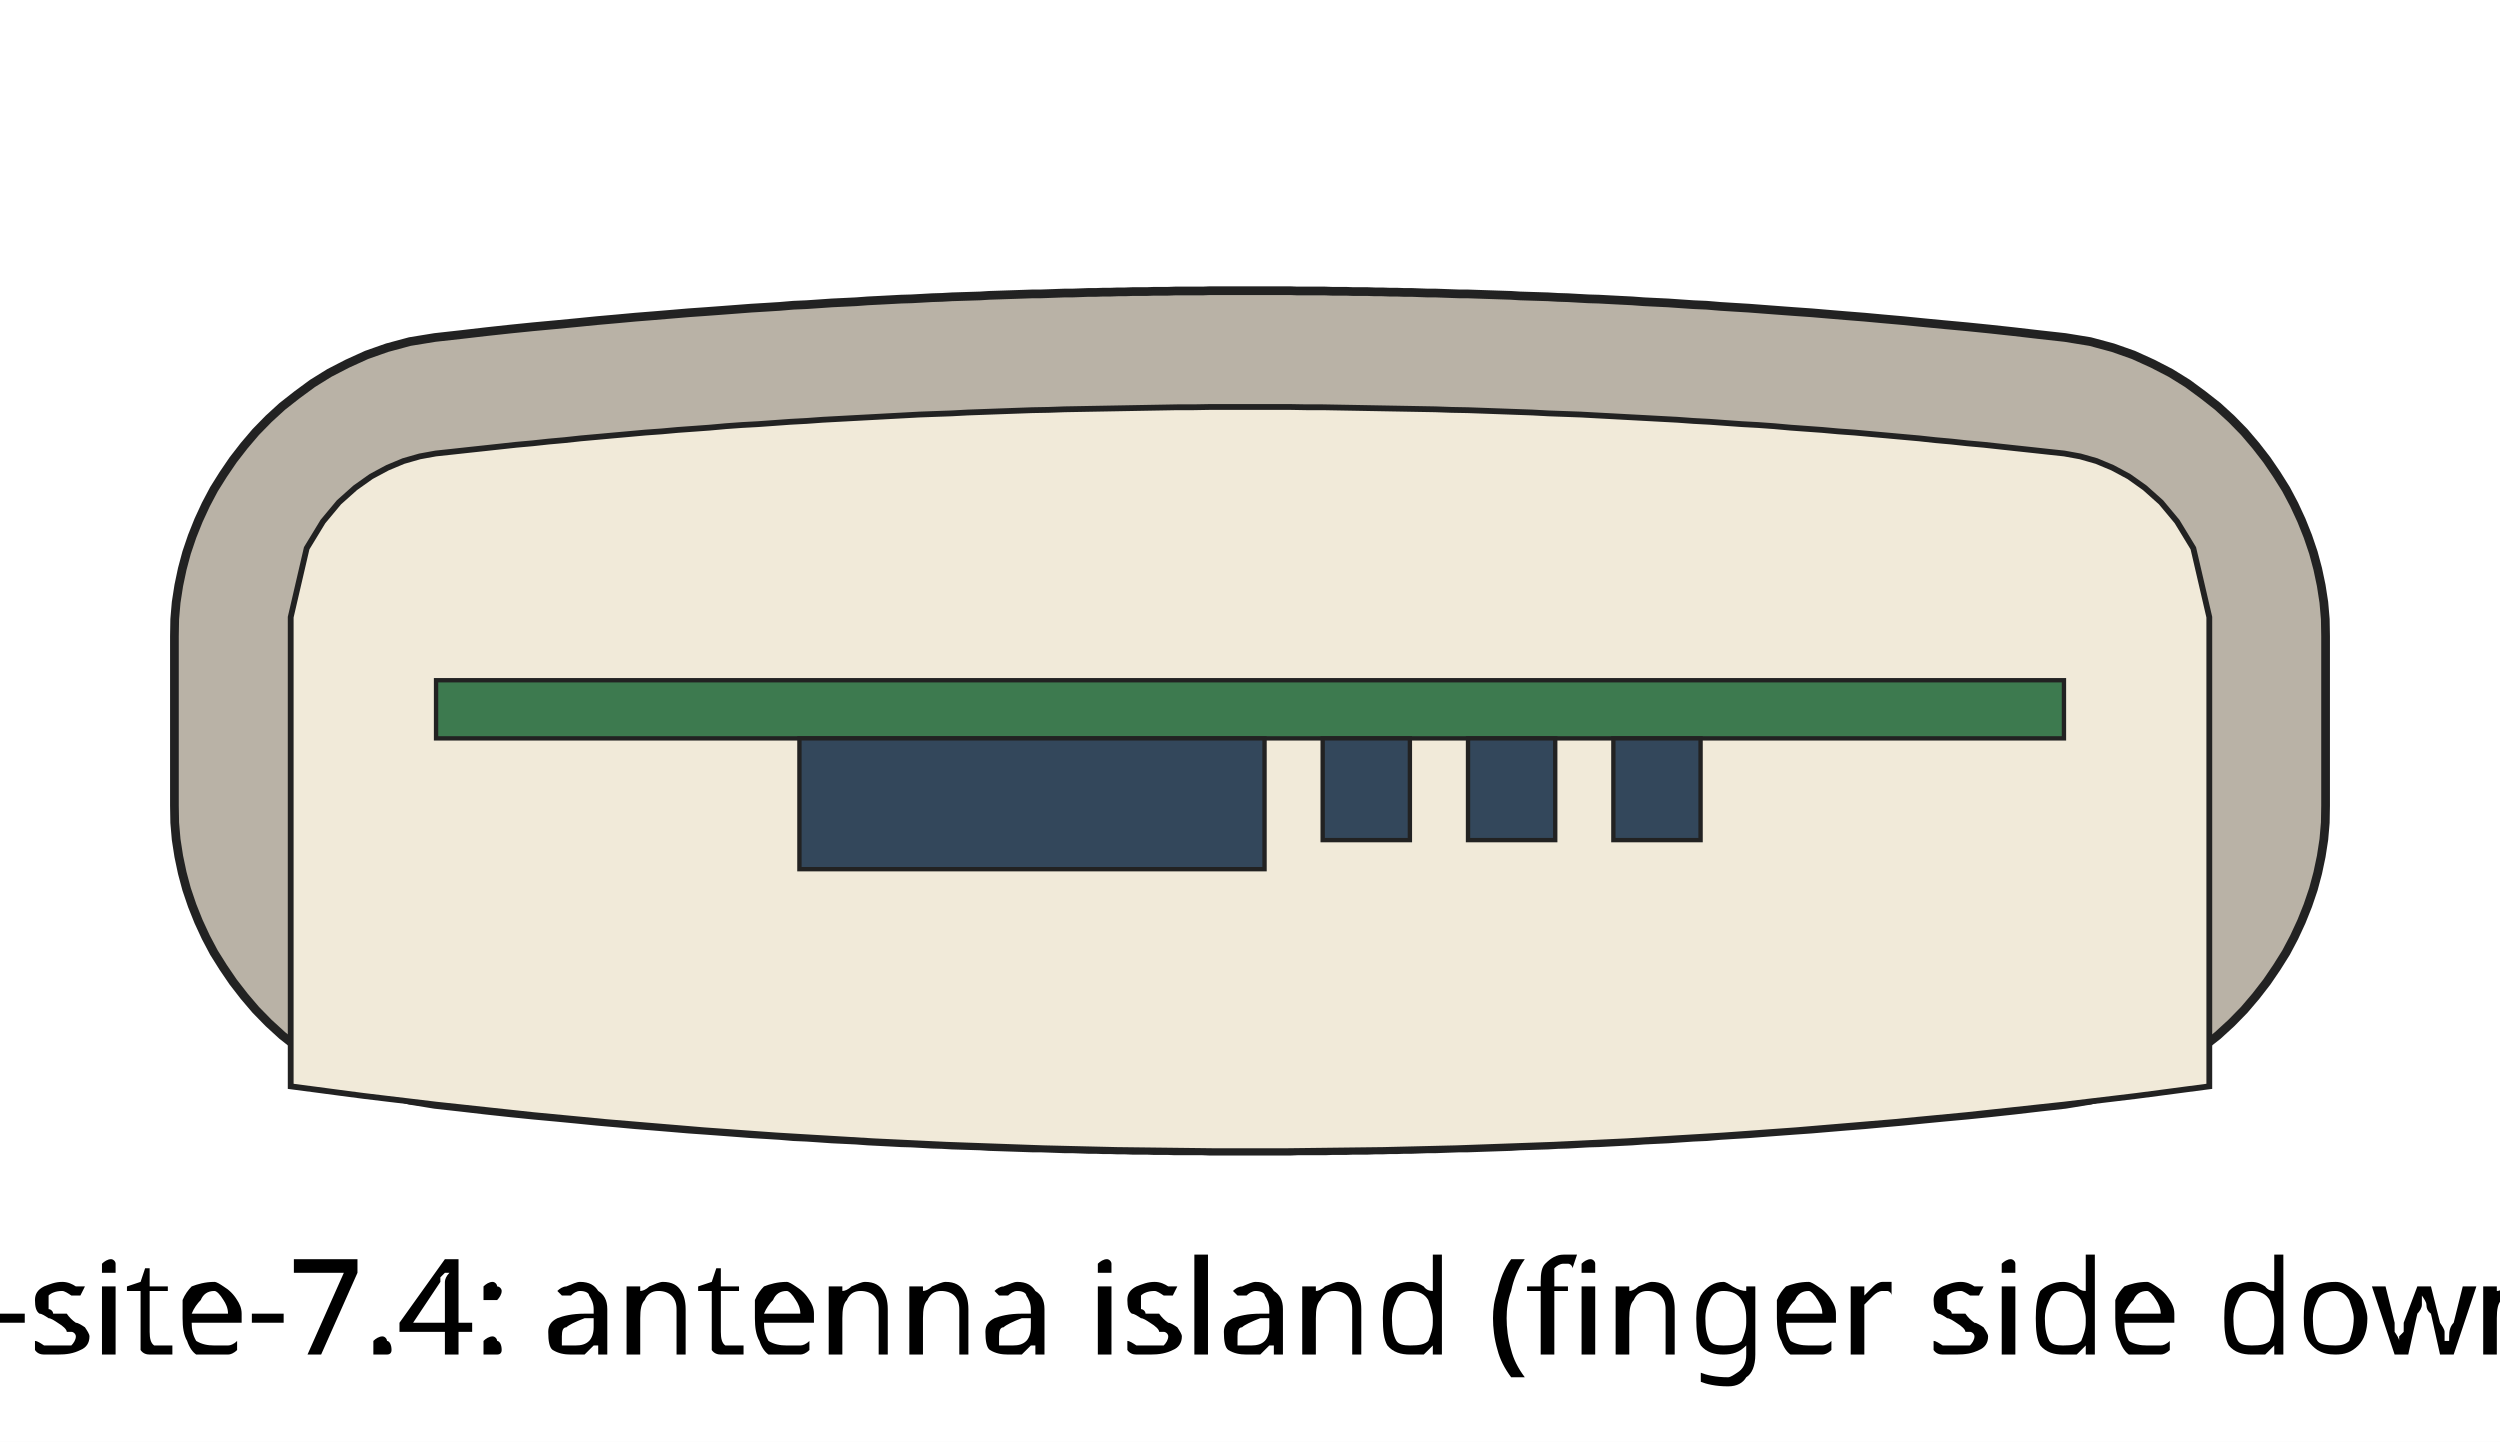
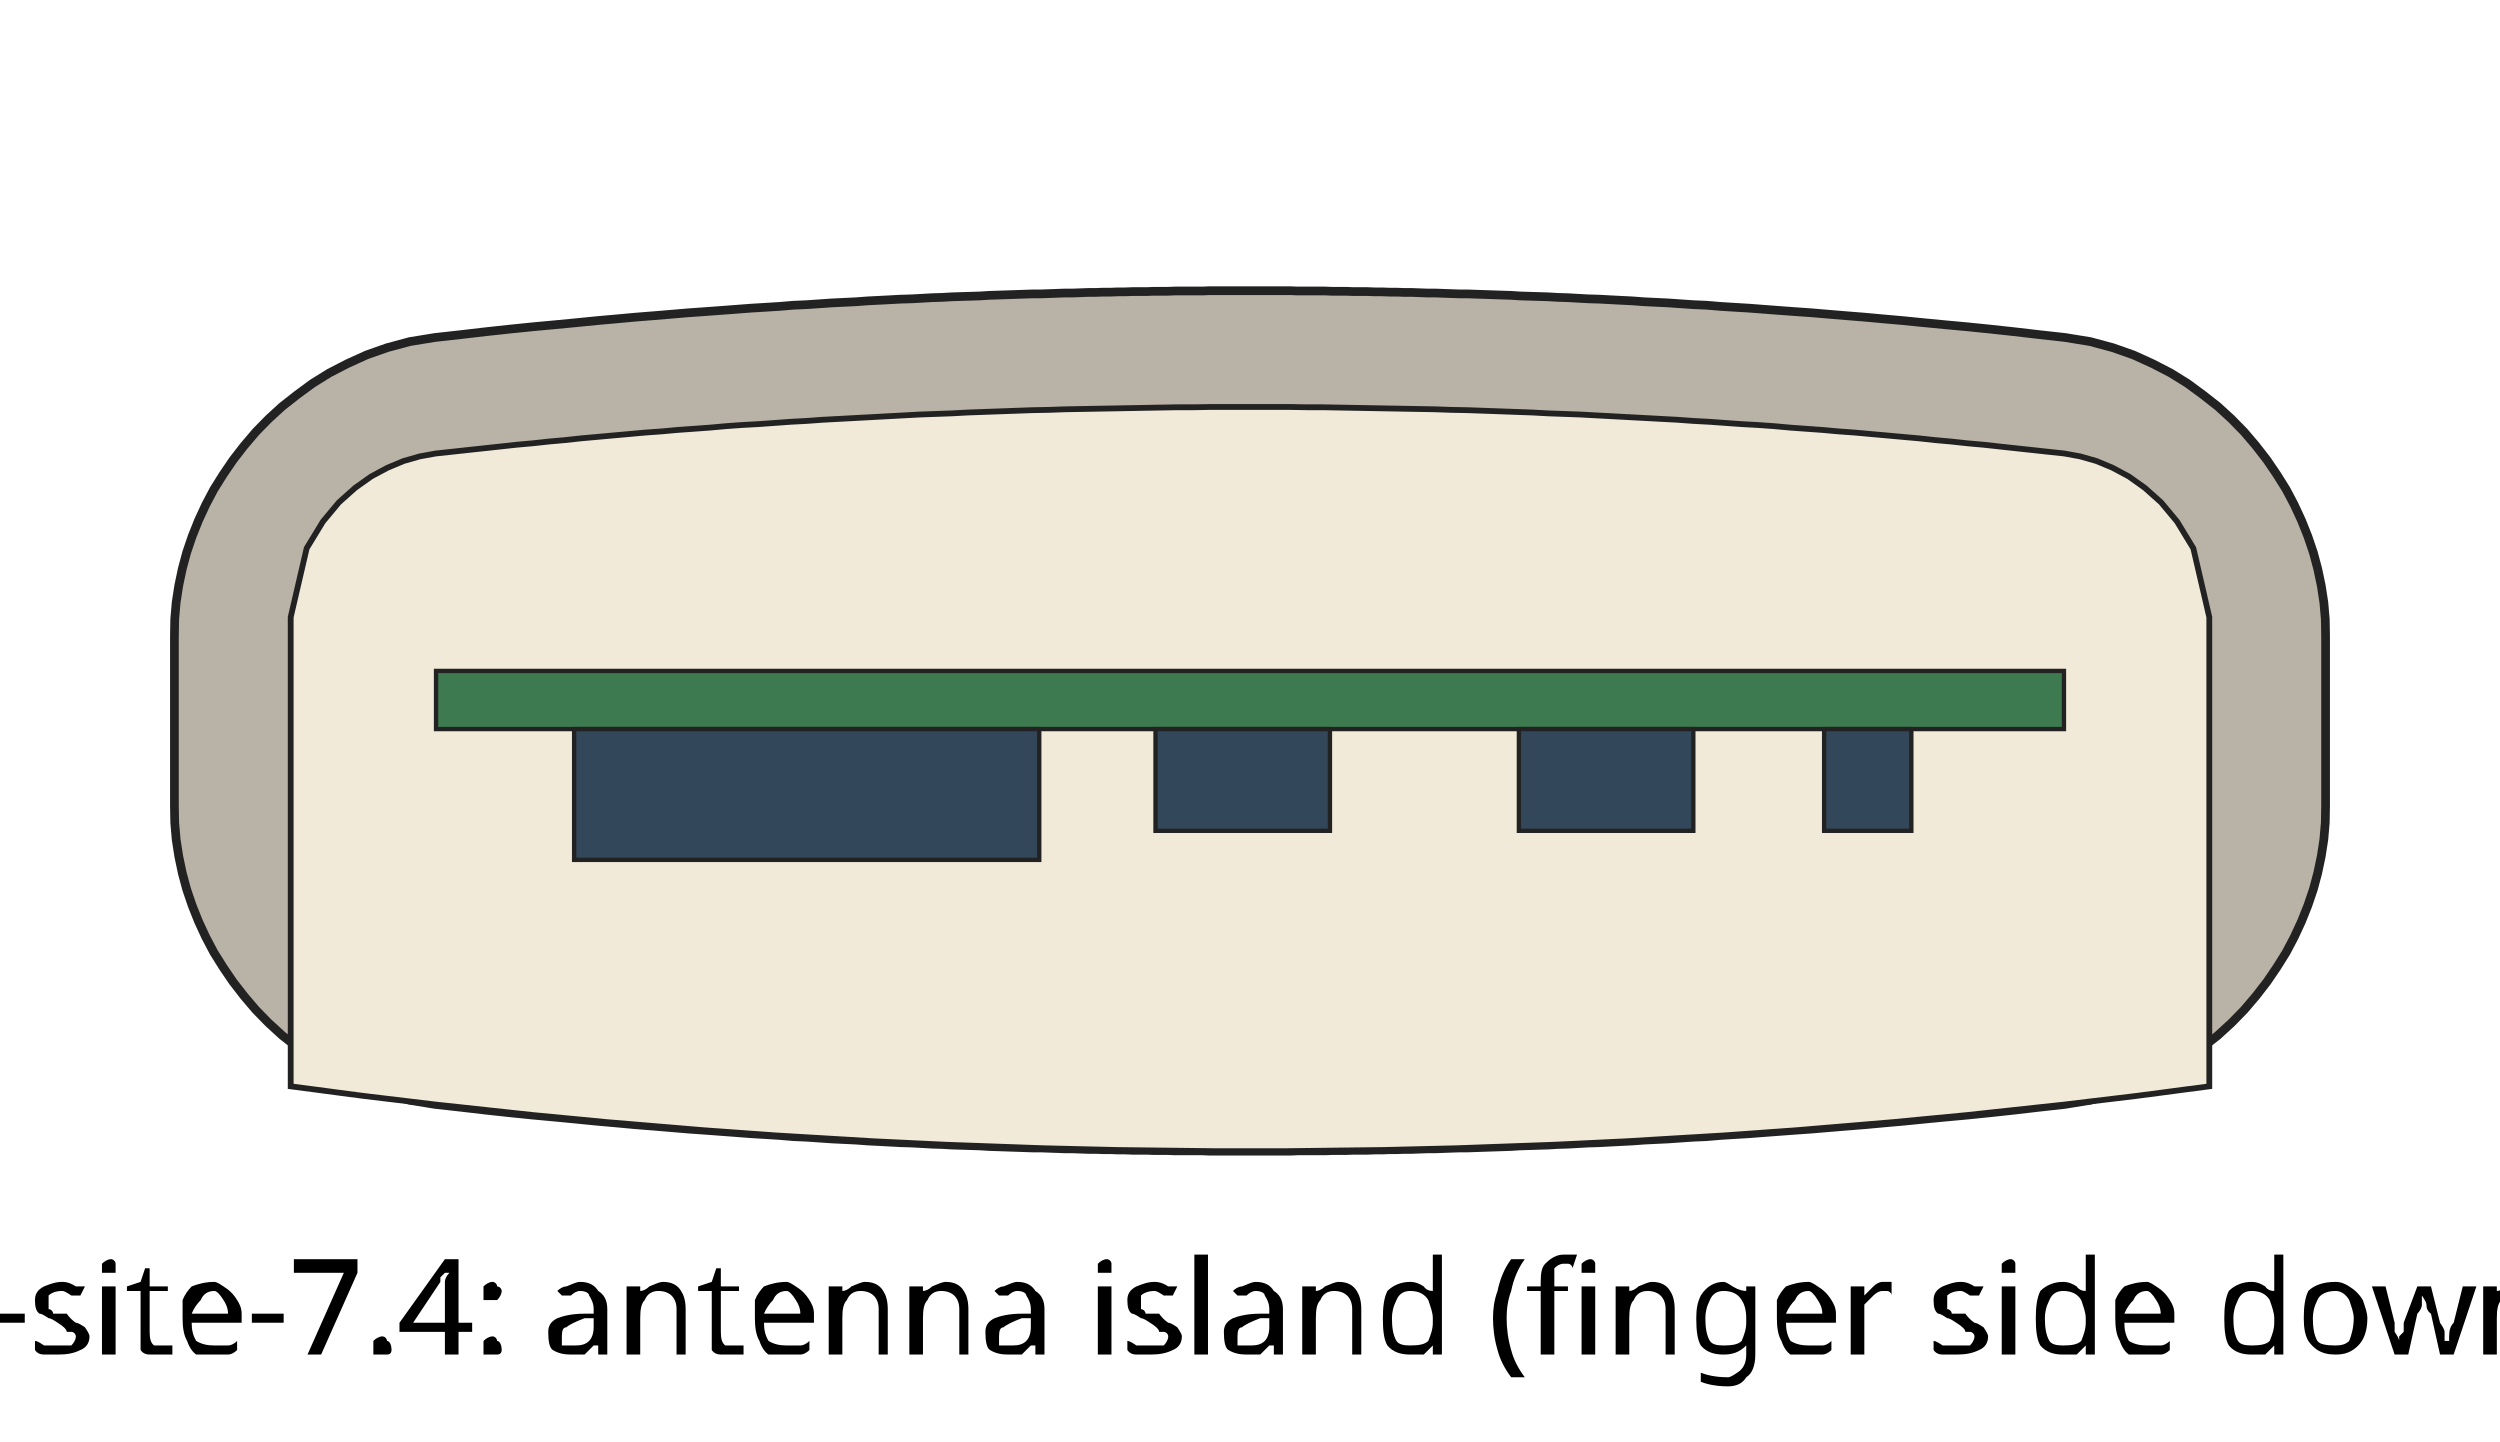
<svg xmlns="http://www.w3.org/2000/svg" viewBox="-4.30 -2.48 8.60 4.96" width="640" font-family="sans-serif">
  <rect x="-4.30" y="-2.48" width="8.60" height="4.96" fill="#fff" />
  <polygon points="0.000,-1.480 0.023,-1.480 0.047,-1.480 0.070,-1.480 0.093,-1.480 0.116,-1.480 0.140,-1.480 0.163,-1.479 0.187,-1.479 0.211,-1.479 0.234,-1.479 0.258,-1.479 0.282,-1.478 0.306,-1.478 0.330,-1.478 0.355,-1.477 0.379,-1.477 0.404,-1.477 0.429,-1.476 0.454,-1.476 0.479,-1.475 0.505,-1.475 0.531,-1.474 0.557,-1.474 0.583,-1.473 0.610,-1.472 0.637,-1.472 0.664,-1.471 0.692,-1.470 0.720,-1.469 0.748,-1.469 0.777,-1.468 0.806,-1.467 0.836,-1.466 0.866,-1.465 0.897,-1.464 0.928,-1.462 0.960,-1.461 0.992,-1.460 1.025,-1.459 1.059,-1.457 1.093,-1.456 1.128,-1.454 1.164,-1.452 1.200,-1.451 1.237,-1.449 1.275,-1.447 1.315,-1.445 1.355,-1.442 1.396,-1.440 1.438,-1.438 1.481,-1.435 1.525,-1.432 1.571,-1.430 1.618,-1.426 1.666,-1.423 1.716,-1.420 1.768,-1.416 1.821,-1.412 1.875,-1.408 1.932,-1.404 1.991,-1.399 2.051,-1.394 2.114,-1.389 2.179,-1.383 2.247,-1.377 2.317,-1.370 2.390,-1.363 2.466,-1.356 2.545,-1.348 2.628,-1.339 2.714,-1.329 2.804,-1.319 2.890,-1.305 2.968,-1.284 3.039,-1.259 3.105,-1.229 3.167,-1.197 3.225,-1.161 3.278,-1.122 3.329,-1.082 3.376,-1.039 3.420,-0.994 3.460,-0.947 3.498,-0.898 3.532,-0.848 3.564,-0.797 3.592,-0.744 3.617,-0.690 3.639,-0.635 3.658,-0.579 3.673,-0.523 3.685,-0.466 3.694,-0.408 3.699,-0.350 3.700,-0.291 3.700,-0.233 3.700,-0.174 3.700,-0.116 3.700,-0.058 3.700,-0.000 3.700,0.058 3.700,0.116 3.700,0.174 3.700,0.233 3.700,0.291 3.699,0.350 3.694,0.408 3.685,0.466 3.673,0.523 3.658,0.579 3.639,0.635 3.617,0.690 3.592,0.744 3.564,0.797 3.532,0.848 3.498,0.898 3.460,0.947 3.420,0.994 3.376,1.039 3.329,1.082 3.278,1.122 3.225,1.161 3.167,1.197 3.105,1.229 3.039,1.259 2.968,1.284 2.890,1.305 2.804,1.319 2.714,1.329 2.628,1.339 2.545,1.348 2.466,1.356 2.390,1.363 2.317,1.370 2.247,1.377 2.179,1.383 2.114,1.389 2.051,1.394 1.991,1.399 1.932,1.404 1.875,1.408 1.821,1.412 1.768,1.416 1.716,1.420 1.666,1.423 1.618,1.426 1.571,1.430 1.525,1.432 1.481,1.435 1.438,1.438 1.396,1.440 1.355,1.442 1.315,1.445 1.275,1.447 1.237,1.449 1.200,1.451 1.164,1.452 1.128,1.454 1.093,1.456 1.059,1.457 1.025,1.459 0.992,1.460 0.960,1.461 0.928,1.462 0.897,1.464 0.866,1.465 0.836,1.466 0.806,1.467 0.777,1.468 0.748,1.469 0.720,1.469 0.692,1.470 0.664,1.471 0.637,1.472 0.610,1.472 0.583,1.473 0.557,1.474 0.531,1.474 0.505,1.475 0.479,1.475 0.454,1.476 0.429,1.476 0.404,1.477 0.379,1.477 0.355,1.477 0.330,1.478 0.306,1.478 0.282,1.478 0.258,1.479 0.234,1.479 0.211,1.479 0.187,1.479 0.163,1.479 0.140,1.480 0.116,1.480 0.093,1.480 0.070,1.480 0.047,1.480 0.023,1.480 0.000,1.480 -0.023,1.480 -0.047,1.480 -0.070,1.480 -0.093,1.480 -0.116,1.480 -0.140,1.480 -0.163,1.479 -0.187,1.479 -0.211,1.479 -0.234,1.479 -0.258,1.479 -0.282,1.478 -0.306,1.478 -0.330,1.478 -0.355,1.477 -0.379,1.477 -0.404,1.477 -0.429,1.476 -0.454,1.476 -0.479,1.475 -0.505,1.475 -0.531,1.474 -0.557,1.474 -0.583,1.473 -0.610,1.472 -0.637,1.472 -0.664,1.471 -0.692,1.470 -0.720,1.469 -0.748,1.469 -0.777,1.468 -0.806,1.467 -0.836,1.466 -0.866,1.465 -0.897,1.464 -0.928,1.462 -0.960,1.461 -0.992,1.460 -1.025,1.459 -1.059,1.457 -1.093,1.456 -1.128,1.454 -1.164,1.452 -1.200,1.451 -1.237,1.449 -1.275,1.447 -1.315,1.445 -1.355,1.442 -1.396,1.440 -1.438,1.438 -1.481,1.435 -1.525,1.432 -1.571,1.430 -1.618,1.426 -1.666,1.423 -1.716,1.420 -1.768,1.416 -1.821,1.412 -1.875,1.408 -1.932,1.404 -1.991,1.399 -2.051,1.394 -2.114,1.389 -2.179,1.383 -2.247,1.377 -2.317,1.370 -2.390,1.363 -2.466,1.356 -2.545,1.348 -2.628,1.339 -2.714,1.329 -2.804,1.319 -2.890,1.305 -2.968,1.284 -3.039,1.259 -3.105,1.229 -3.167,1.197 -3.225,1.161 -3.278,1.122 -3.329,1.082 -3.376,1.039 -3.420,0.994 -3.460,0.947 -3.498,0.898 -3.532,0.848 -3.564,0.797 -3.592,0.744 -3.617,0.690 -3.639,0.635 -3.658,0.579 -3.673,0.523 -3.685,0.466 -3.694,0.408 -3.699,0.350 -3.700,0.291 -3.700,0.233 -3.700,0.174 -3.700,0.116 -3.700,0.058 -3.700,0.000 -3.700,-0.058 -3.700,-0.116 -3.700,-0.174 -3.700,-0.233 -3.700,-0.291 -3.699,-0.350 -3.694,-0.408 -3.685,-0.466 -3.673,-0.523 -3.658,-0.579 -3.639,-0.635 -3.617,-0.690 -3.592,-0.744 -3.564,-0.797 -3.532,-0.848 -3.498,-0.898 -3.460,-0.947 -3.420,-0.994 -3.376,-1.039 -3.329,-1.082 -3.278,-1.122 -3.225,-1.161 -3.167,-1.197 -3.105,-1.229 -3.039,-1.259 -2.968,-1.284 -2.890,-1.305 -2.804,-1.319 -2.714,-1.329 -2.628,-1.339 -2.545,-1.348 -2.466,-1.356 -2.390,-1.363 -2.317,-1.370 -2.247,-1.377 -2.179,-1.383 -2.114,-1.389 -2.051,-1.394 -1.991,-1.399 -1.932,-1.404 -1.875,-1.408 -1.821,-1.412 -1.768,-1.416 -1.716,-1.420 -1.666,-1.423 -1.618,-1.426 -1.571,-1.430 -1.525,-1.432 -1.481,-1.435 -1.438,-1.438 -1.396,-1.440 -1.355,-1.442 -1.315,-1.445 -1.275,-1.447 -1.237,-1.449 -1.200,-1.451 -1.164,-1.452 -1.128,-1.454 -1.093,-1.456 -1.059,-1.457 -1.025,-1.459 -0.992,-1.460 -0.960,-1.461 -0.928,-1.462 -0.897,-1.464 -0.866,-1.465 -0.836,-1.466 -0.806,-1.467 -0.777,-1.468 -0.748,-1.469 -0.720,-1.469 -0.692,-1.470 -0.664,-1.471 -0.637,-1.472 -0.610,-1.472 -0.583,-1.473 -0.557,-1.474 -0.531,-1.474 -0.505,-1.475 -0.479,-1.475 -0.454,-1.476 -0.429,-1.476 -0.404,-1.477 -0.379,-1.477 -0.355,-1.477 -0.330,-1.478 -0.306,-1.478 -0.282,-1.478 -0.258,-1.479 -0.234,-1.479 -0.211,-1.479 -0.187,-1.479 -0.163,-1.479 -0.140,-1.480 -0.116,-1.480 -0.093,-1.480 -0.070,-1.480 -0.047,-1.480 -0.023,-1.480" fill="#b9b2a6" stroke="#222" stroke-width="0.03" />
  <polygon points="-3.300,-0.357 -3.245,-0.594 -3.189,-0.686 -3.134,-0.752 -3.078,-0.802 -3.023,-0.841 -2.967,-0.871 -2.912,-0.894 -2.856,-0.910 -2.801,-0.920 -2.745,-0.926 -2.690,-0.932 -2.634,-0.938 -2.579,-0.944 -2.524,-0.950 -2.468,-0.955 -2.413,-0.961 -2.357,-0.966 -2.302,-0.972 -2.246,-0.977 -2.191,-0.982 -2.135,-0.987 -2.080,-0.992 -2.024,-0.996 -1.969,-1.001 -1.913,-1.005 -1.858,-1.009 -1.803,-1.014 -1.747,-1.018 -1.692,-1.021 -1.636,-1.025 -1.581,-1.029 -1.525,-1.032 -1.470,-1.036 -1.414,-1.039 -1.359,-1.042 -1.303,-1.045 -1.248,-1.048 -1.192,-1.051 -1.137,-1.054 -1.082,-1.056 -1.026,-1.058 -0.971,-1.061 -0.915,-1.063 -0.860,-1.065 -0.804,-1.067 -0.749,-1.069 -0.693,-1.070 -0.638,-1.072 -0.582,-1.073 -0.527,-1.074 -0.471,-1.075 -0.416,-1.076 -0.361,-1.077 -0.305,-1.078 -0.250,-1.079 -0.194,-1.079 -0.139,-1.080 -0.083,-1.080 -0.028,-1.080 0.028,-1.080 0.083,-1.080 0.139,-1.080 0.194,-1.079 0.250,-1.079 0.305,-1.078 0.361,-1.077 0.416,-1.076 0.471,-1.075 0.527,-1.074 0.582,-1.073 0.638,-1.072 0.693,-1.070 0.749,-1.069 0.804,-1.067 0.860,-1.065 0.915,-1.063 0.971,-1.061 1.026,-1.058 1.082,-1.056 1.137,-1.054 1.192,-1.051 1.248,-1.048 1.303,-1.045 1.359,-1.042 1.414,-1.039 1.470,-1.036 1.525,-1.032 1.581,-1.029 1.636,-1.025 1.692,-1.021 1.747,-1.018 1.803,-1.014 1.858,-1.009 1.913,-1.005 1.969,-1.001 2.024,-0.996 2.080,-0.992 2.135,-0.987 2.191,-0.982 2.246,-0.977 2.302,-0.972 2.357,-0.966 2.413,-0.961 2.468,-0.955 2.524,-0.950 2.579,-0.944 2.634,-0.938 2.690,-0.932 2.745,-0.926 2.801,-0.920 2.856,-0.910 2.912,-0.894 2.967,-0.871 3.023,-0.841 3.078,-0.802 3.134,-0.752 3.189,-0.686 3.245,-0.594 3.300,-0.357 3.300,1.257 3.216,1.268 3.133,1.279 3.049,1.290 2.966,1.300 2.882,1.310 2.799,1.320 2.715,1.329 2.632,1.338 2.548,1.347 2.465,1.356 2.381,1.364 2.297,1.372 2.214,1.380 2.130,1.387 2.047,1.394 1.963,1.401 1.880,1.408 1.796,1.414 1.713,1.420 1.629,1.426 1.546,1.431 1.462,1.436 1.378,1.441 1.295,1.446 1.211,1.450 1.128,1.454 1.044,1.458 0.961,1.461 0.877,1.464 0.794,1.467 0.710,1.470 0.627,1.472 0.543,1.474 0.459,1.476 0.376,1.477 0.292,1.478 0.209,1.479 0.125,1.480 0.042,1.480 -0.042,1.480 -0.125,1.480 -0.209,1.479 -0.292,1.478 -0.376,1.477 -0.459,1.476 -0.543,1.474 -0.627,1.472 -0.710,1.470 -0.794,1.467 -0.877,1.464 -0.961,1.461 -1.044,1.458 -1.128,1.454 -1.211,1.450 -1.295,1.446 -1.378,1.441 -1.462,1.436 -1.546,1.431 -1.629,1.426 -1.713,1.420 -1.796,1.414 -1.880,1.408 -1.963,1.401 -2.047,1.394 -2.130,1.387 -2.214,1.380 -2.297,1.372 -2.381,1.364 -2.465,1.356 -2.548,1.347 -2.632,1.338 -2.715,1.329 -2.799,1.320 -2.882,1.310 -2.966,1.300 -3.049,1.290 -3.133,1.279 -3.216,1.268 -3.300,1.257" fill="#f1ead9" stroke="#222" stroke-width="0.02" />
-   <polygon points="-2.800,0.060 -2.800,-0.140 2.800,-0.140 2.800,0.060" fill="#3d7a4f" stroke="#222" stroke-width="0.015" />
-   <polygon points="-1.550,0.510 -1.550,0.060 0.050,0.060 0.050,0.510" fill="#33475b" stroke="#222" stroke-width="0.015" />
-   <polygon points="0.250,0.410 0.250,0.060 0.550,0.060 0.550,0.410" fill="#33475b" stroke="#222" stroke-width="0.015" />
-   <polygon points="0.750,0.410 0.750,0.060 1.050,0.060 1.050,0.410" fill="#33475b" stroke="#222" stroke-width="0.015" />
-   <polygon points="1.250,0.410 1.250,0.060 1.550,0.060 1.550,0.410" fill="#33475b" stroke="#222" stroke-width="0.015" />
+   <polygon points="-2.800,0.028 -2.800,-0.172 2.800,-0.172 2.800,0.028" fill="#3d7a4f" stroke="#222" stroke-width="0.015" />
+   <polygon points="-2.325,0.478 -2.325,0.028 -0.725,0.028 -0.725,0.478" fill="#33475b" stroke="#222" stroke-width="0.015" />
+   <polygon points="-0.325,0.378 -0.325,0.028 0.275,0.028 0.275,0.378" fill="#33475b" stroke="#222" stroke-width="0.015" />
+   <polygon points="0.925,0.378 0.925,0.028 1.525,0.028 1.525,0.378" fill="#33475b" stroke="#222" stroke-width="0.015" />
+   <polygon points="1.975,0.378 1.975,0.028 2.275,0.028 2.275,0.378" fill="#33475b" stroke="#222" stroke-width="0.015" />
  <text x="0" y="2.18" font-size="0.45" text-anchor="middle">A-site-7.4: antenna island (finger side down)</text>
</svg>
